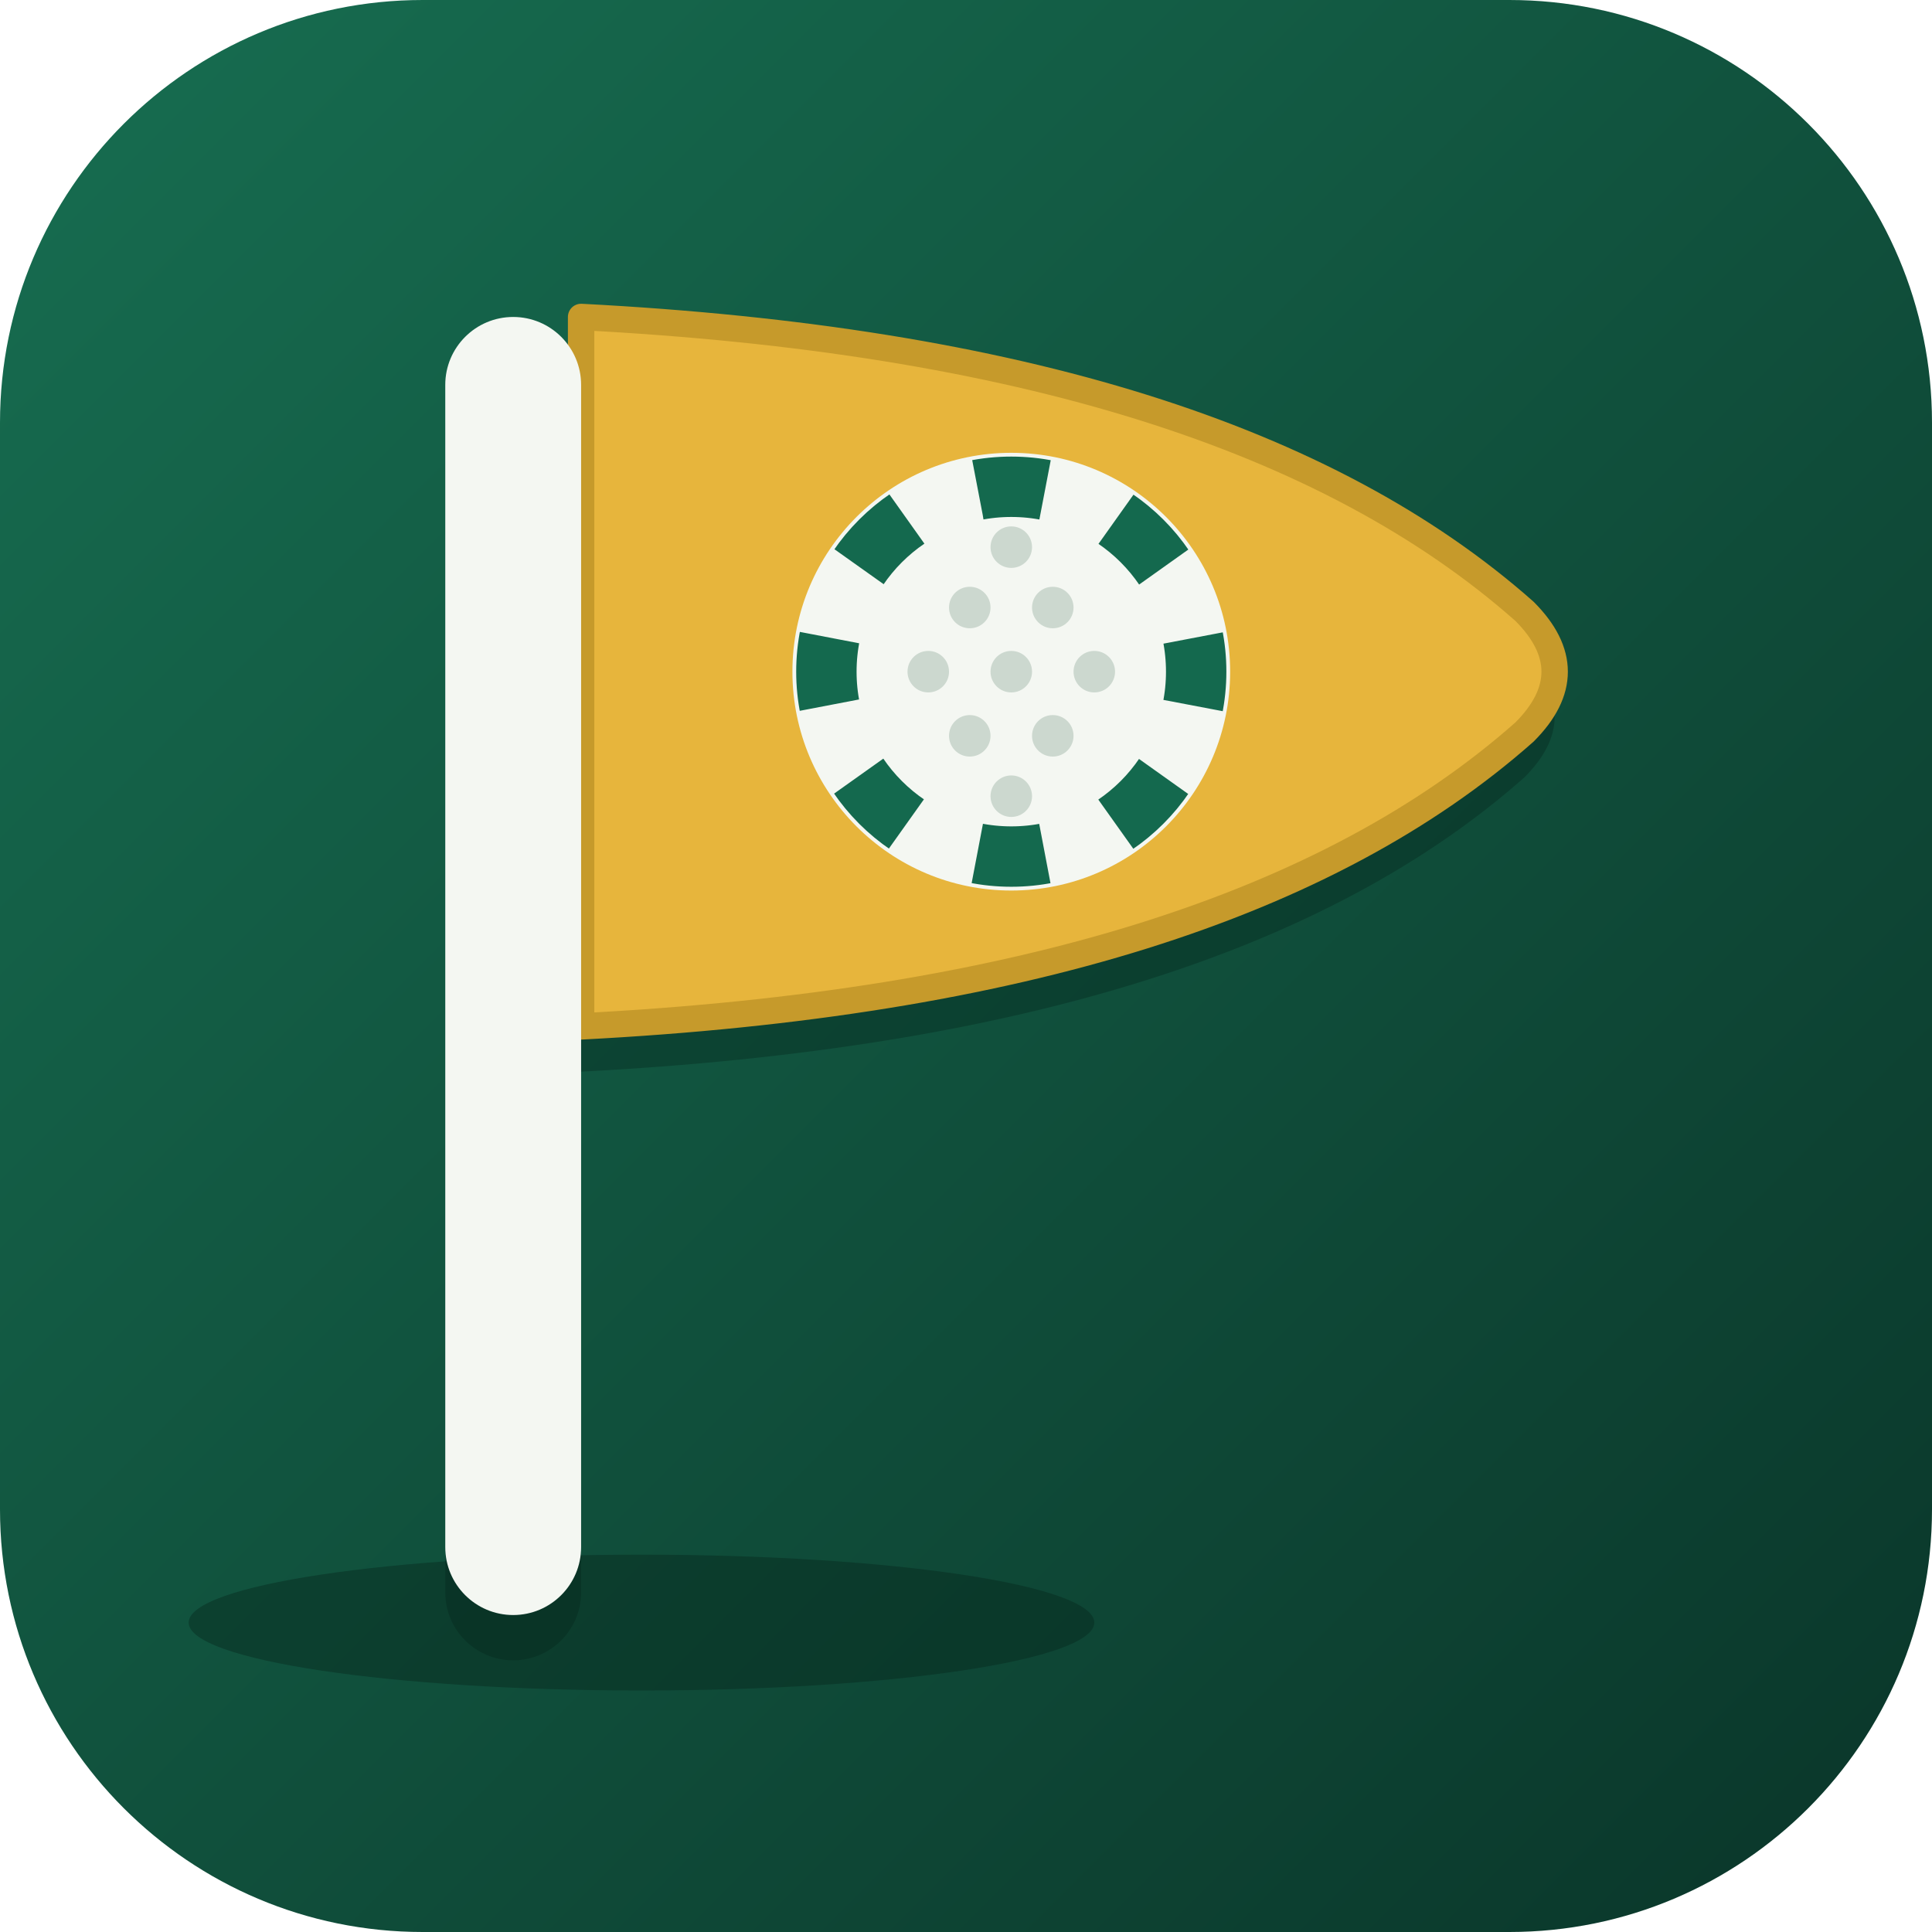
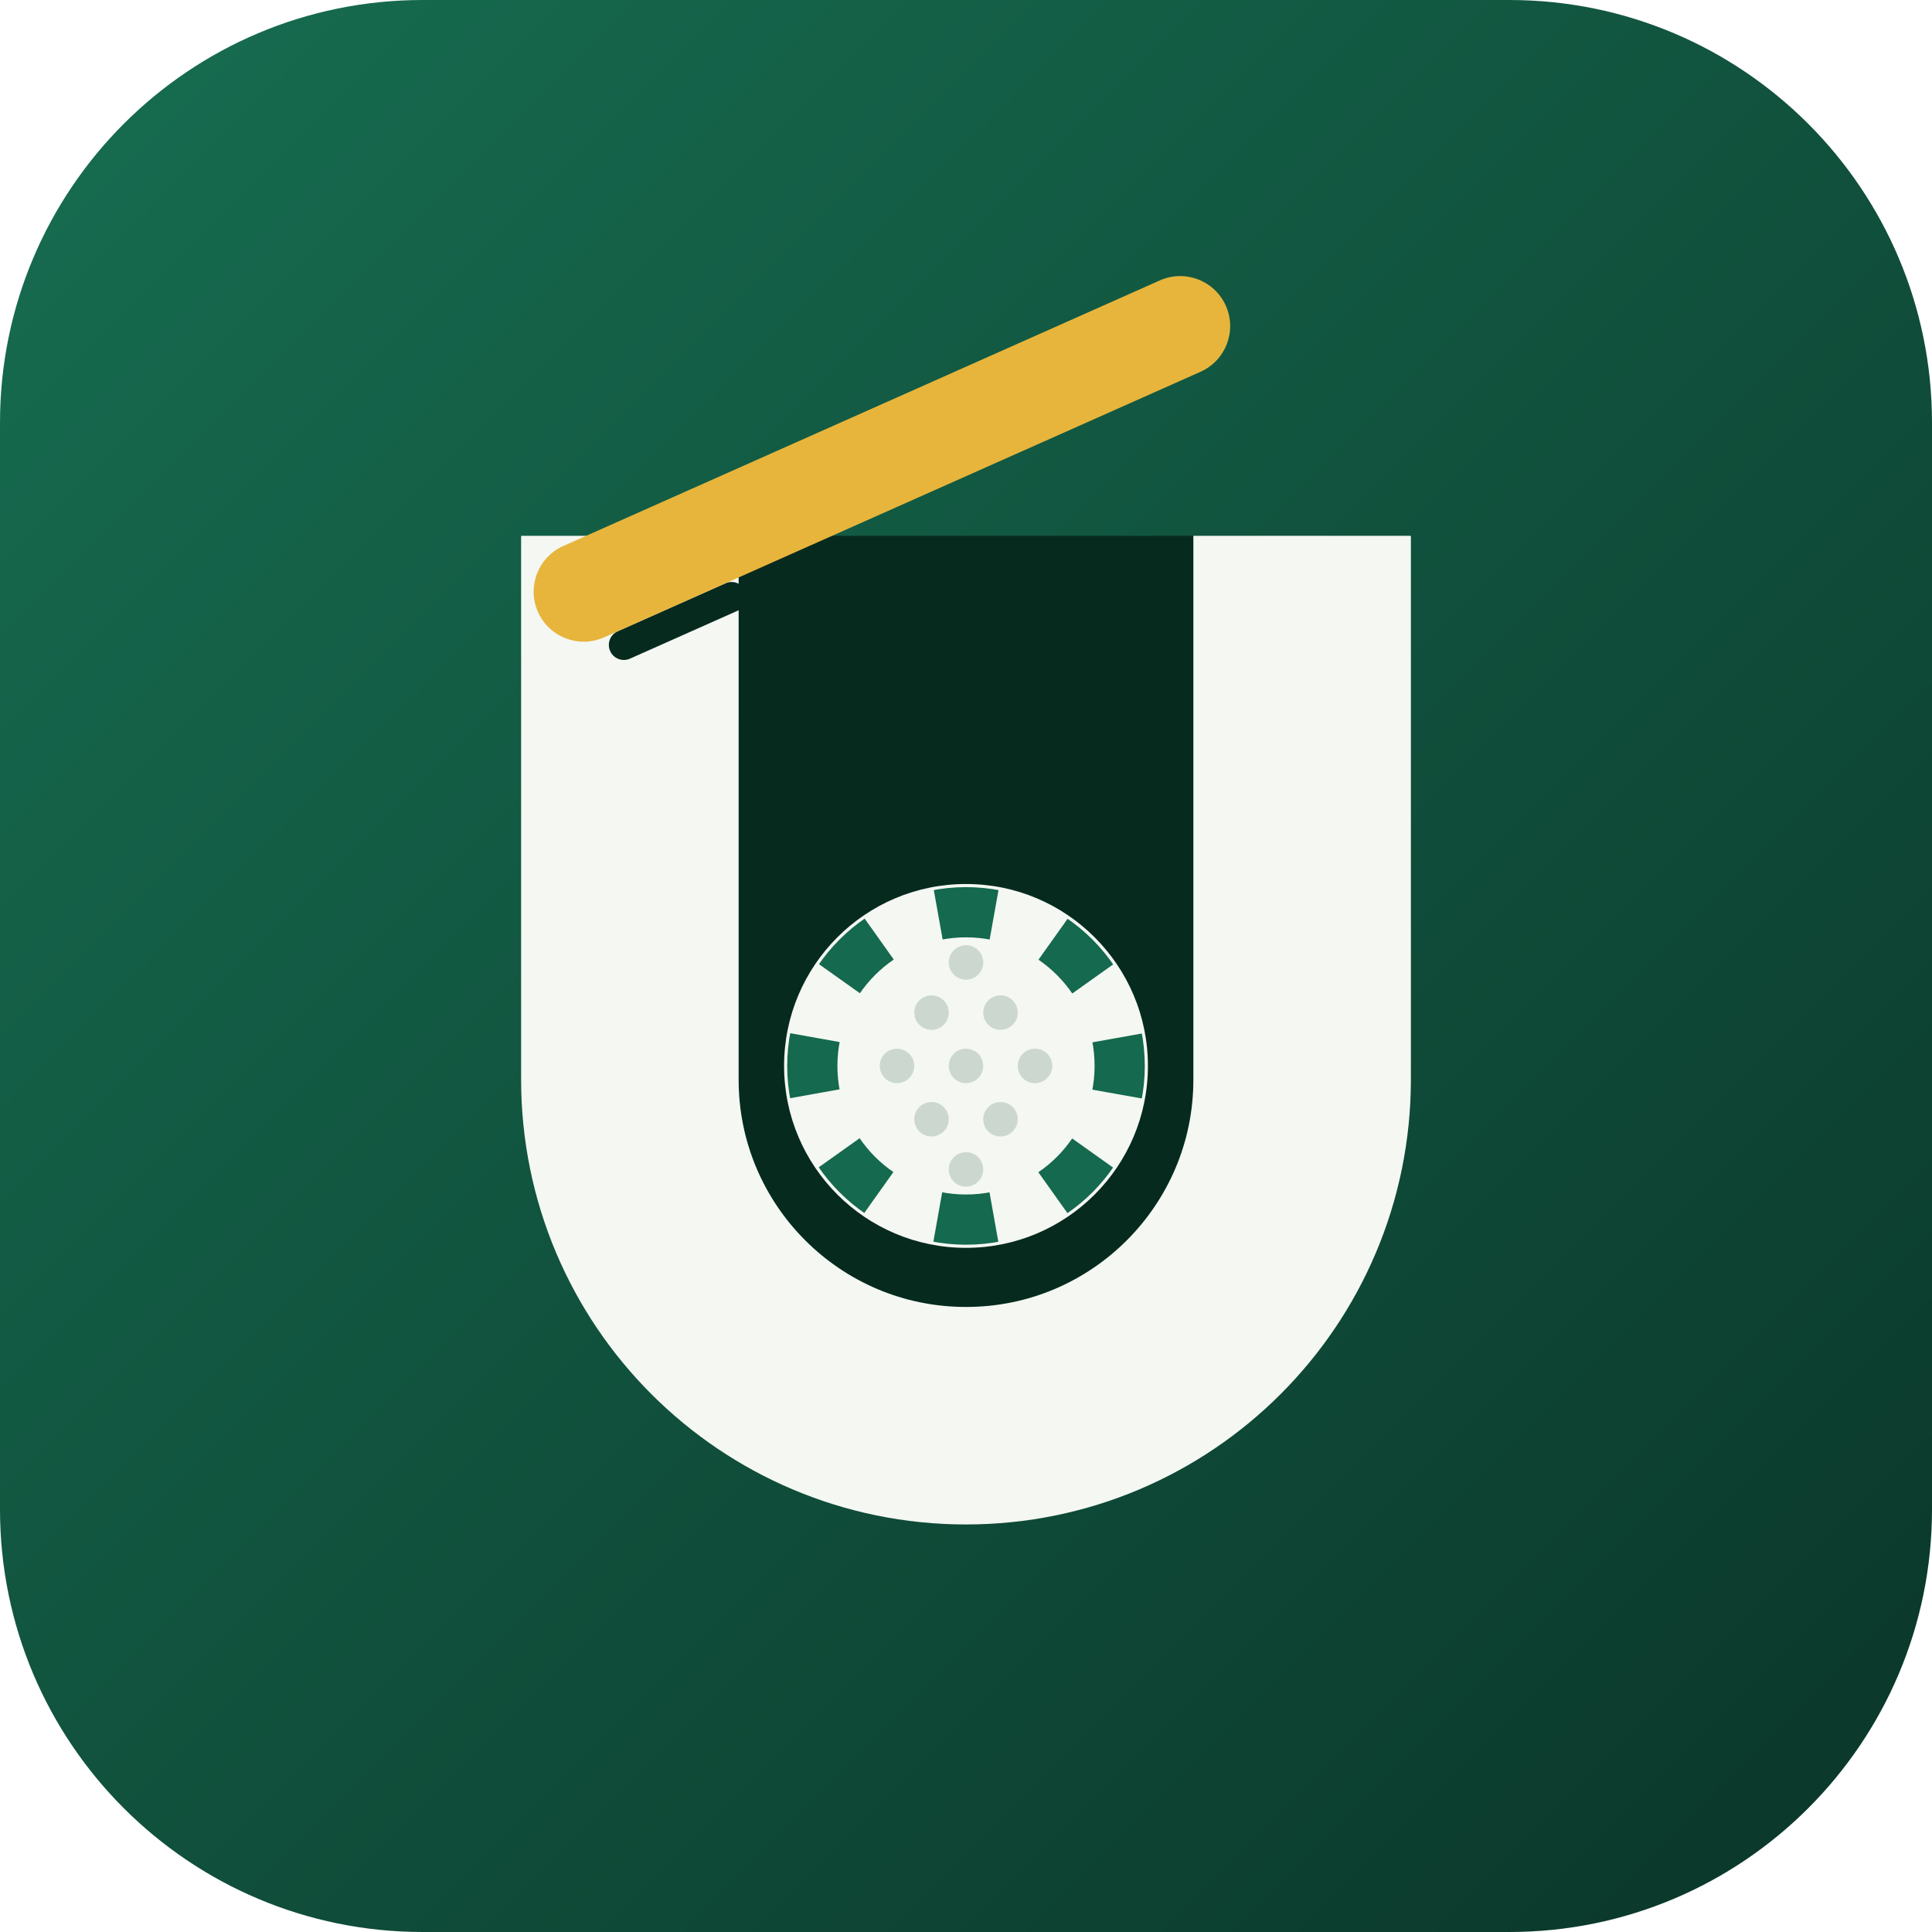
<svg xmlns="http://www.w3.org/2000/svg" viewBox="0 0 512 512" width="512" height="512">
  <defs>
    <linearGradient id="felt" x1="0" y1="0" x2="1" y2="1">
      <stop offset="0" stop-color="#176e51" />
      <stop offset="1" stop-color="#0a3529" />
    </linearGradient>
  </defs>
  <rect width="512" height="512" rx="112" fill="url(#felt)" />
-   <ellipse cx="170" cy="430" rx="120" ry="18" fill="#04231a" opacity="0.4" />
-   <g fill="#04231a" opacity="0.35" transform="translate(0 12)">
-     <rect x="118" y="84" width="36" height="344" rx="18" />
-     <path d="M154 84 C270 90 352 116 404 162 Q420 178 404 194 C352 240 270 266 154 272 Z" />
+   <path d="M195.74 142 V286.1 A60.26 60.26 0 0 0 316.26 286.1 V142 Z" fill="#072a1f" />
+   <path d="M166.92 142 V286.1 A89.08 89.08 0 0 0 345.08 286.1 V142" fill="none" stroke="#f4f7f2" stroke-width="57.64" />
+   <g transform="rotate(-24 166.92 165.86)">
+     <rect x="159.43" y="165.86" width="39.2" height="7.95" rx="3.98" fill="#072a1f" />
+     <rect x="146.17" y="139.35" width="199.54" height="26.51" rx="13.26" fill="#e7b53c" />
  </g>
-   <path d="M154 84 C270 90 352 116 404 162 Q420 178 404 194 C352 240 270 266 154 272 Z" fill="#e7b53c" />
-   <path d="M154 84 C270 90 352 116 404 162 Q420 178 404 194 C352 240 270 266 154 272 Z" fill="none" stroke="#c69a2b" stroke-width="7" stroke-linejoin="round" />
-   <rect x="118" y="84" width="36" height="344" rx="18" fill="#f4f7f2" />
-   <circle cx="268" cy="178" r="58" fill="#f4f7f2" />
-   <circle cx="268" cy="178" r="49" fill="none" stroke="#14694e" stroke-width="16" stroke-dasharray="18 20.5" stroke-dashoffset="9" transform="rotate(-90 268 178)" />
+   <circle cx="256" cy="282.48" r="48.21" fill="#f4f7f2" />
+   <circle cx="256" cy="282.48" r="40.73" fill="none" stroke="#14694e" stroke-width="13.3" stroke-dasharray="14.96 17.04" stroke-dashoffset="7.48" transform="rotate(-90 256 282.48)" />
  <g fill="#ccd8cf">
-     <circle cx="268" cy="145" r="5.5" />
-     <circle cx="257" cy="161" r="5.5" />
-     <circle cx="279" cy="161" r="5.5" />
-     <circle cx="246" cy="178" r="5.5" />
-     <circle cx="268" cy="178" r="5.5" />
-     <circle cx="290" cy="178" r="5.5" />
-     <circle cx="257" cy="195" r="5.5" />
-     <circle cx="279" cy="195" r="5.5" />
-     <circle cx="268" cy="211" r="5.5" />
+     <circle cx="256" cy="255.06" r="4.57" />
+     <circle cx="246.86" cy="268.35" r="4.57" />
+     <circle cx="265.14" cy="268.35" r="4.57" />
+     <circle cx="237.71" cy="282.48" r="4.57" />
+     <circle cx="256" cy="282.48" r="4.57" />
+     <circle cx="274.29" cy="282.48" r="4.57" />
+     <circle cx="246.86" cy="296.61" r="4.57" />
+     <circle cx="265.14" cy="296.61" r="4.57" />
+     <circle cx="256" cy="309.91" r="4.57" />
  </g>
</svg>
